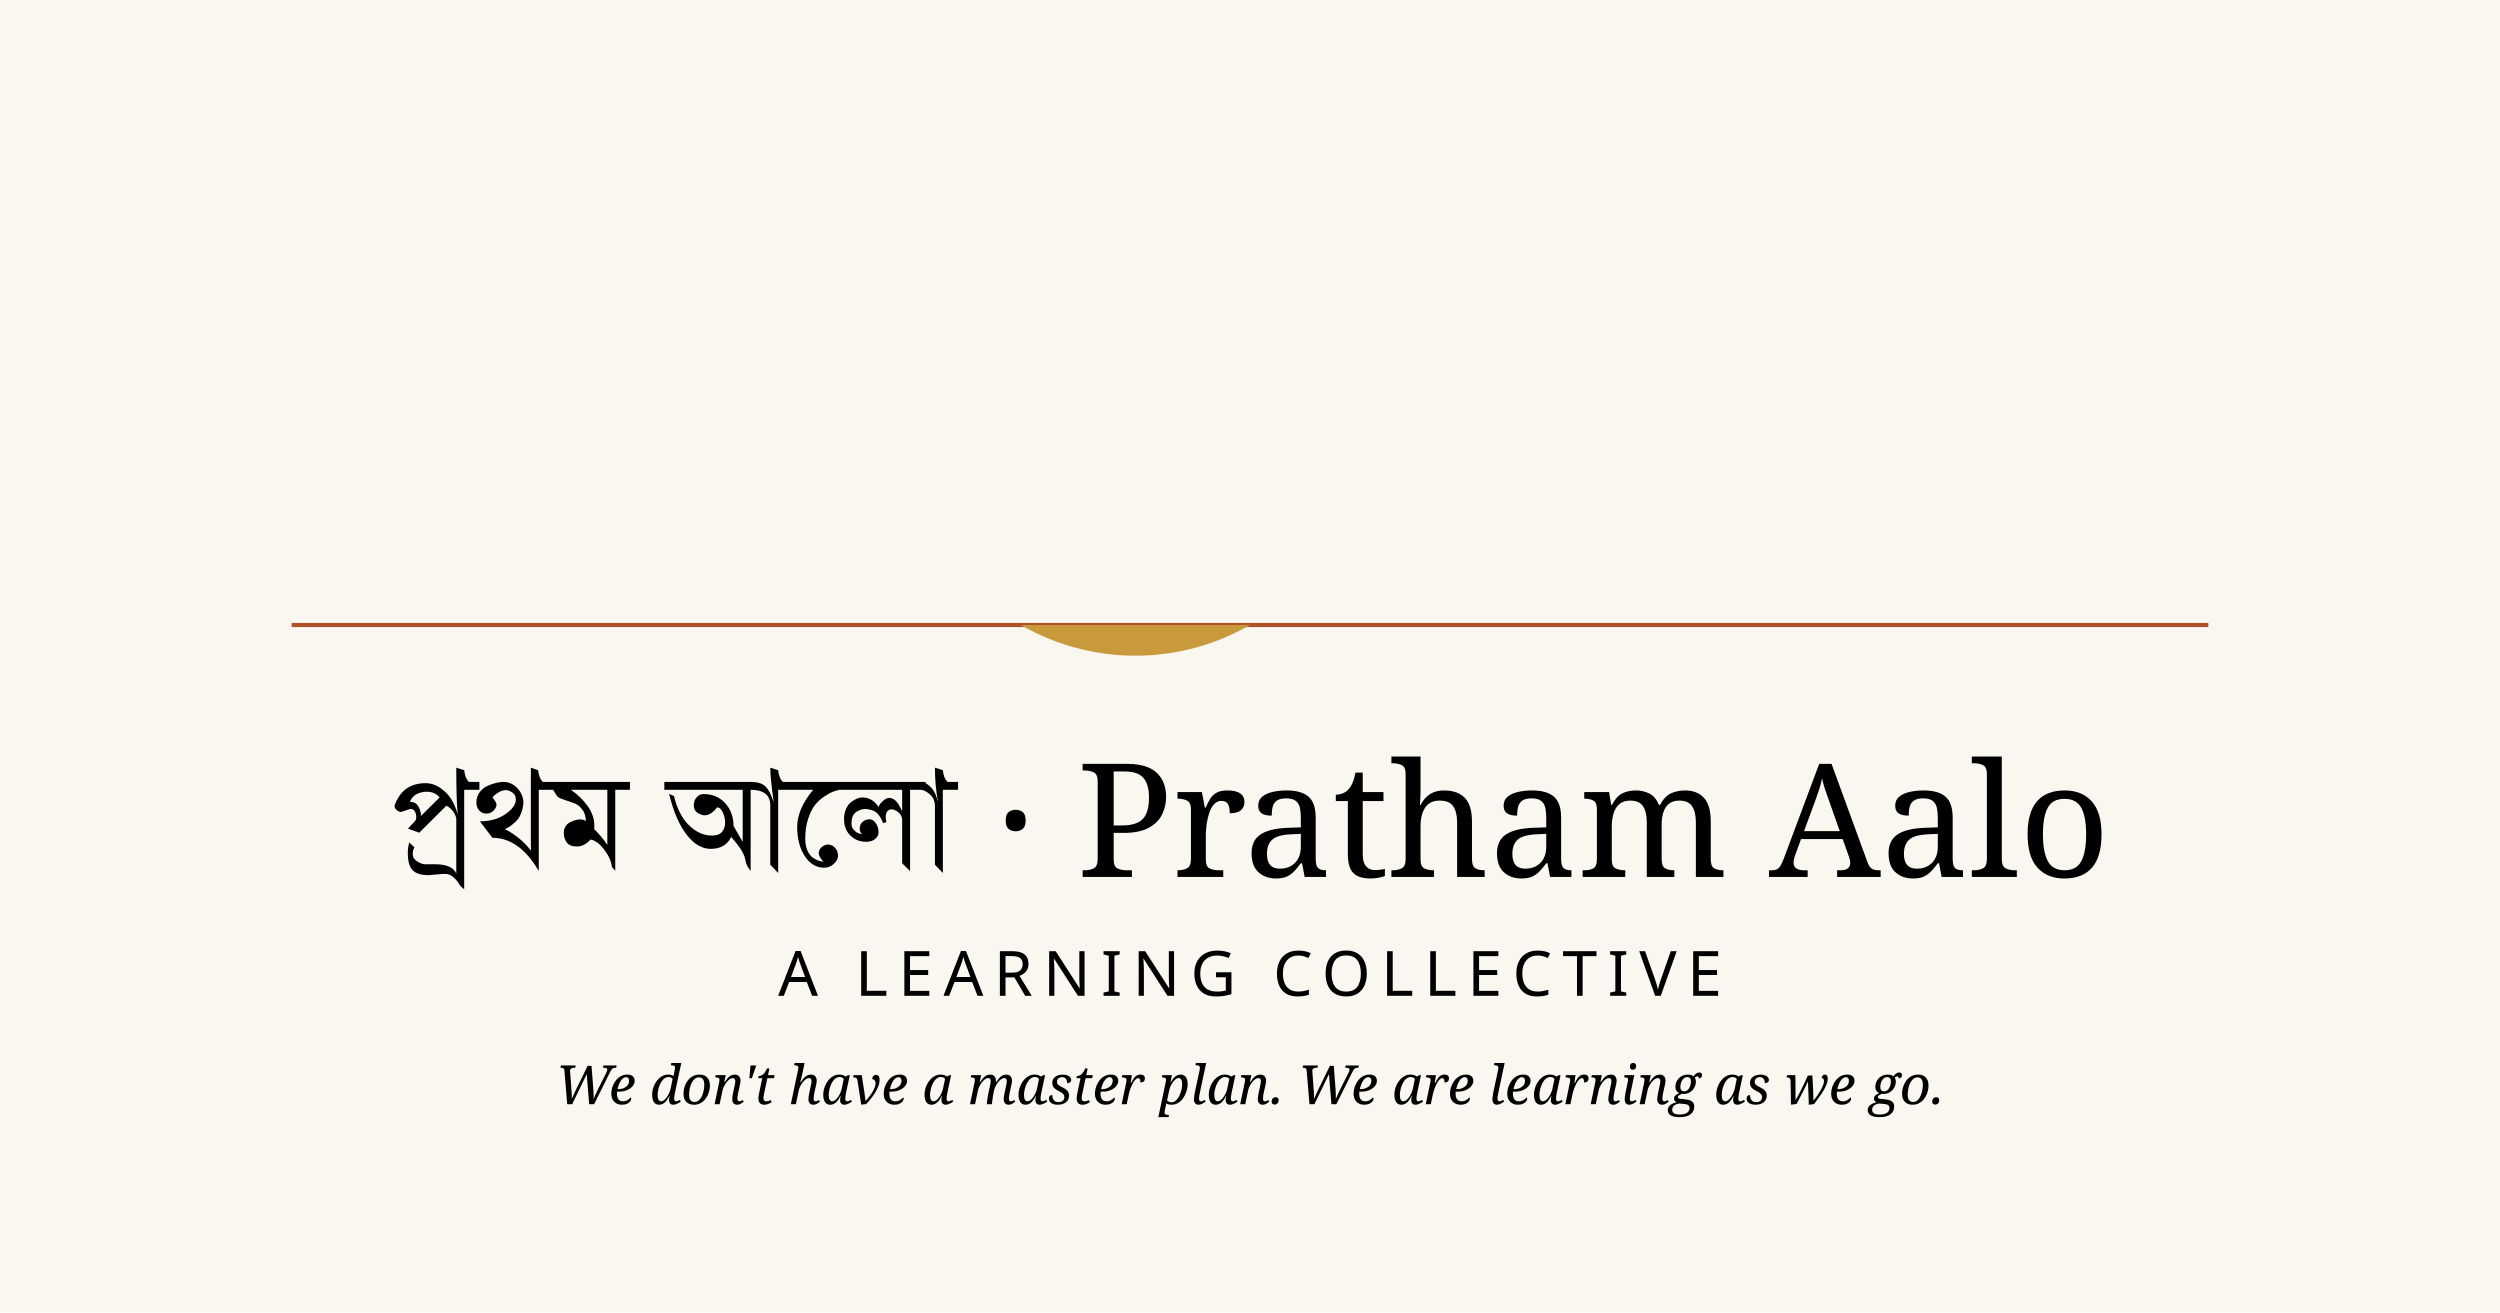
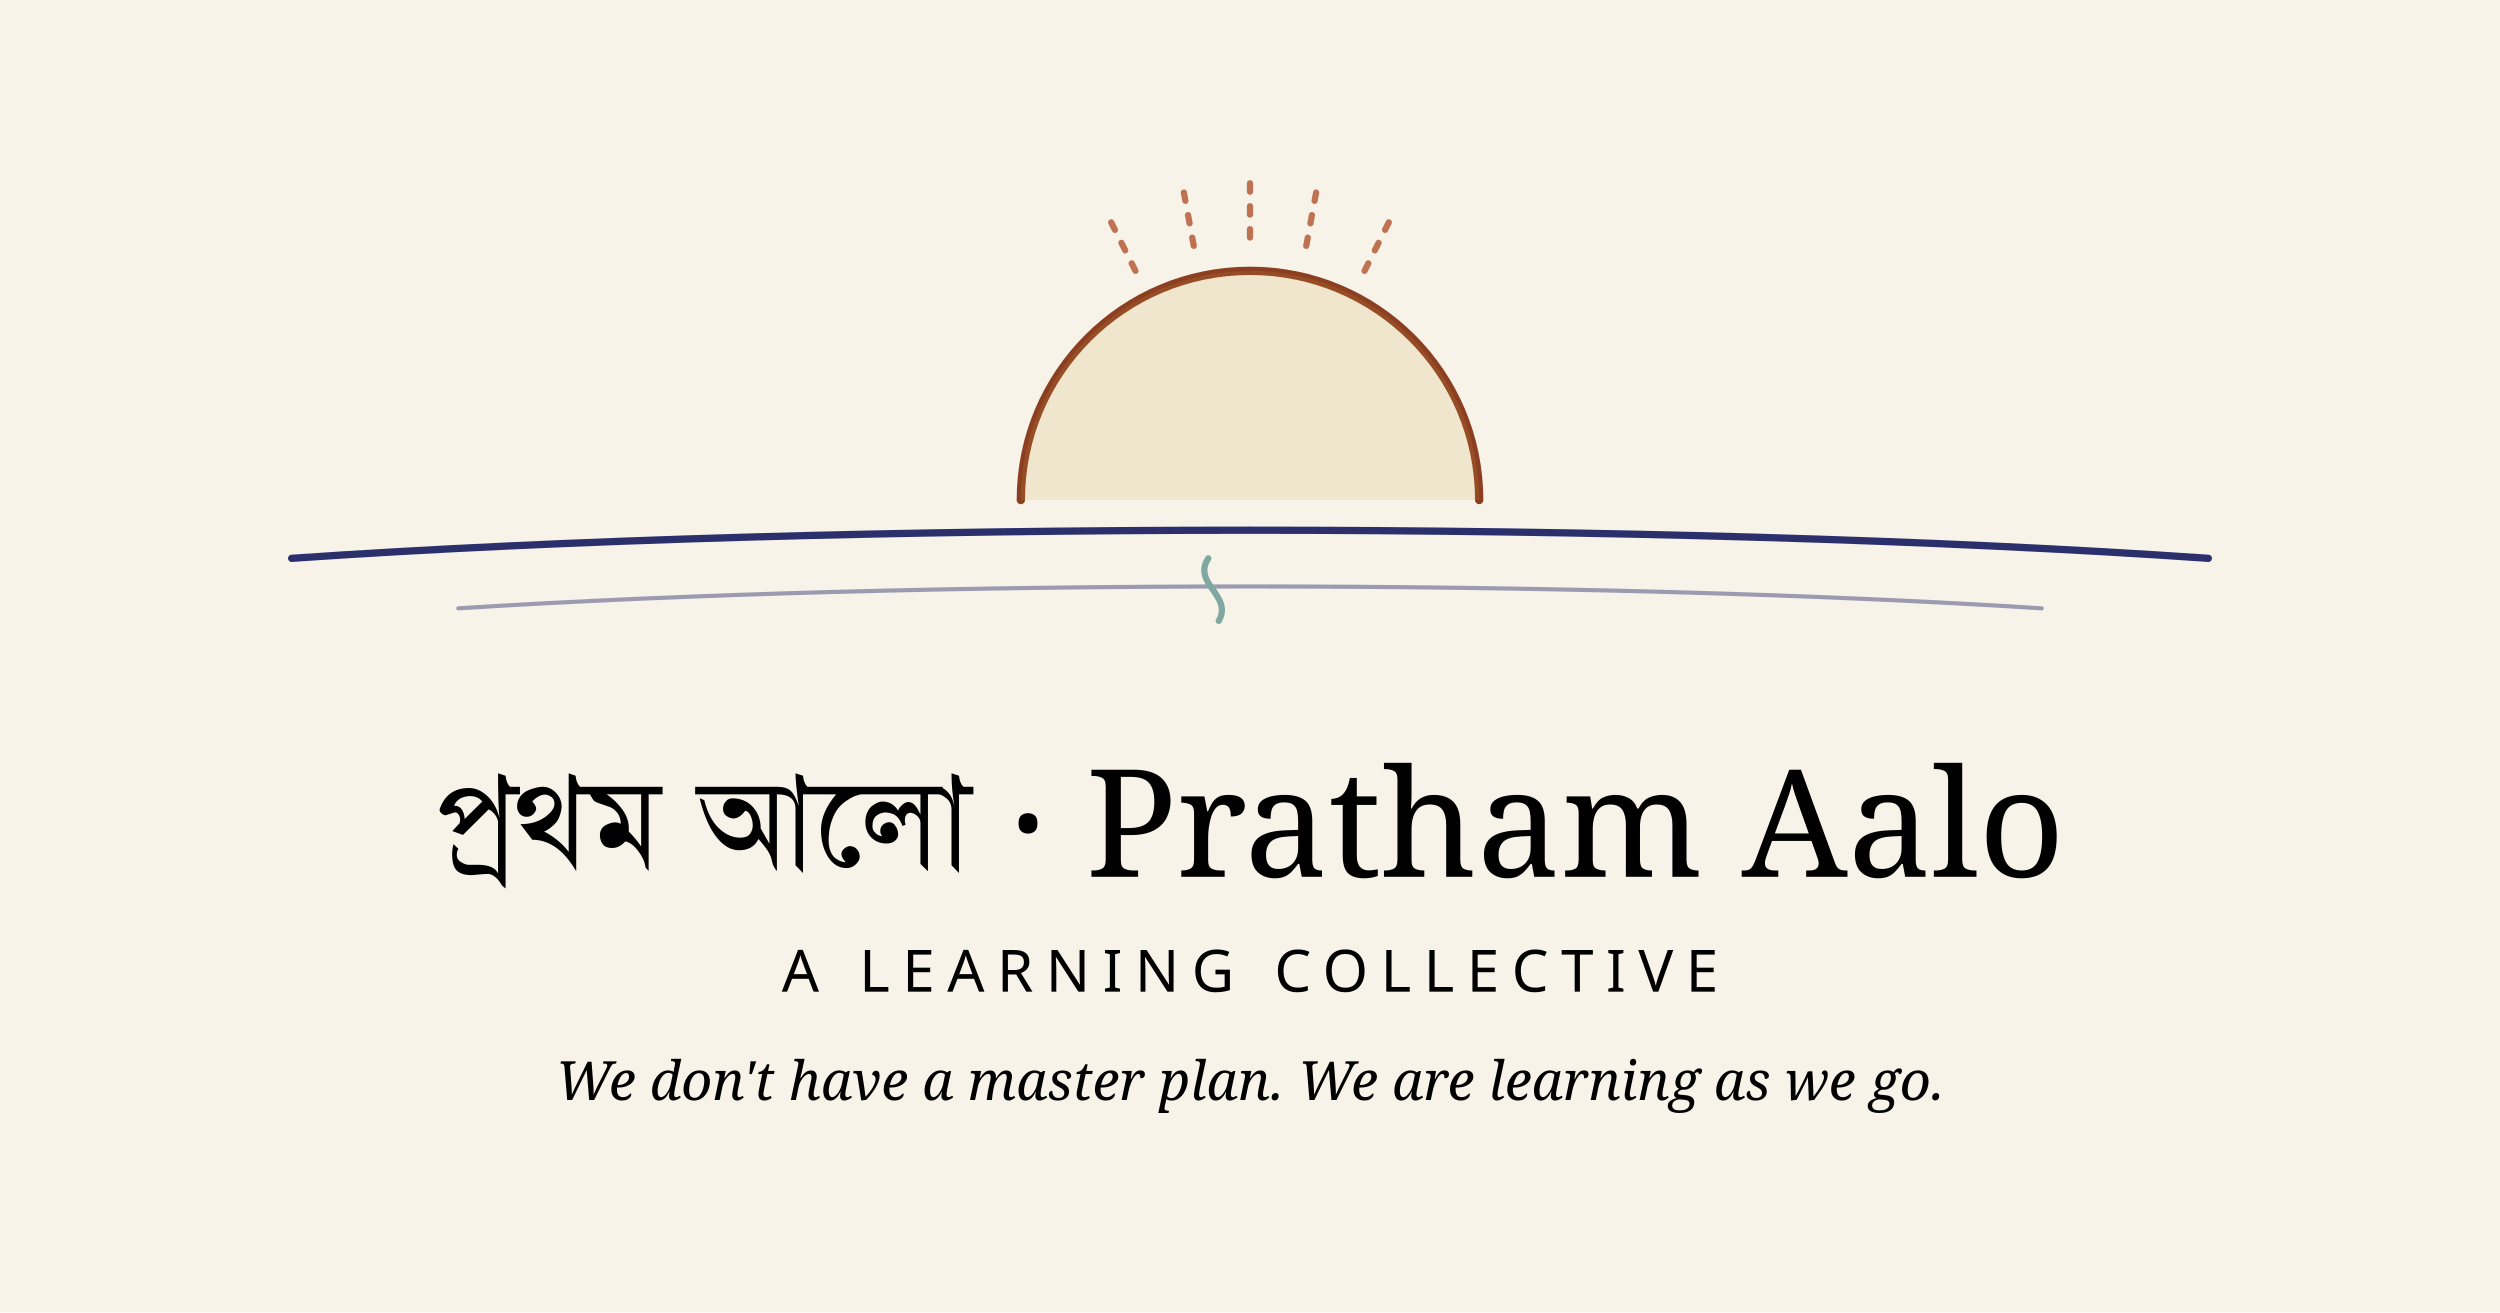
<svg xmlns="http://www.w3.org/2000/svg" viewBox="0 0 1200 630">
-   <rect width="1200" height="630" fill="#FAF7F0" />
-   <line x1="140" y1="300" x2="1060" y2="300" stroke="#B0512C" stroke-width="2" />
-   <path d="M600 300 A110 110 0 0 1 490 300 Z" fill="#C99A3C" />
-   <text x="600" y="420" text-anchor="middle" font-family="serif" font-size="76">প্রথম আলো · Pratham Aalo</text>
-   <text x="600" y="478" text-anchor="middle" font-family="sans-serif" font-size="30" letter-spacing="5">A LEARNING COLLECTIVE</text>
-   <text x="600" y="530" text-anchor="middle" font-family="serif" font-style="italic" font-size="26">We don't have a master plan. We are learning as we go.</text>
+   <rect width="1200" height="630" fill="#F7F3E9" />
+   <g fill="none" stroke-linecap="round">
+     <g stroke="#B0512C" stroke-width="3" opacity="0.8" stroke-dasharray="4 7">
+       <path d="M545 130 l-12 -24" />
+       <path d="M573 118 l-5 -27" />
+       <path d="M600 114 l0 -28" />
+       <path d="M627 118 l5 -27" />
+       <path d="M655 130 l12 -24" />
+     </g>
+     <path d="M490 240 A110 110 0 0 1 710 240" stroke="#8C3E20" stroke-width="4" />
+     <path d="M490 240 A110 110 0 0 1 710 240 Z" fill="#C99A3C" opacity="0.16" stroke="none" />
+     <path d="M140 268 C 400 250, 800 250, 1060 268" stroke="#2B2F6B" stroke-width="3.5" />
+     <path d="M220 292 C 440 278, 760 278, 980 292" stroke="#2B2F6B" stroke-width="2" opacity="0.45" />
+     <path d="M580 268 C 572 280, 592 286, 585 298" stroke="#7FA8A0" stroke-width="3" />
+   </g>
+   <text x="600" y="420" text-anchor="middle" font-family="serif" font-size="72">প্রথম আলো · Pratham Aalo</text>
+   <text x="600" y="476" text-anchor="middle" font-family="sans-serif" font-size="28" letter-spacing="6">A LEARNING COLLECTIVE</text>
+   <text x="600" y="528" text-anchor="middle" font-family="serif" font-style="italic" font-size="26">We don't have a master plan. We are learning as we go.</text>
</svg>
